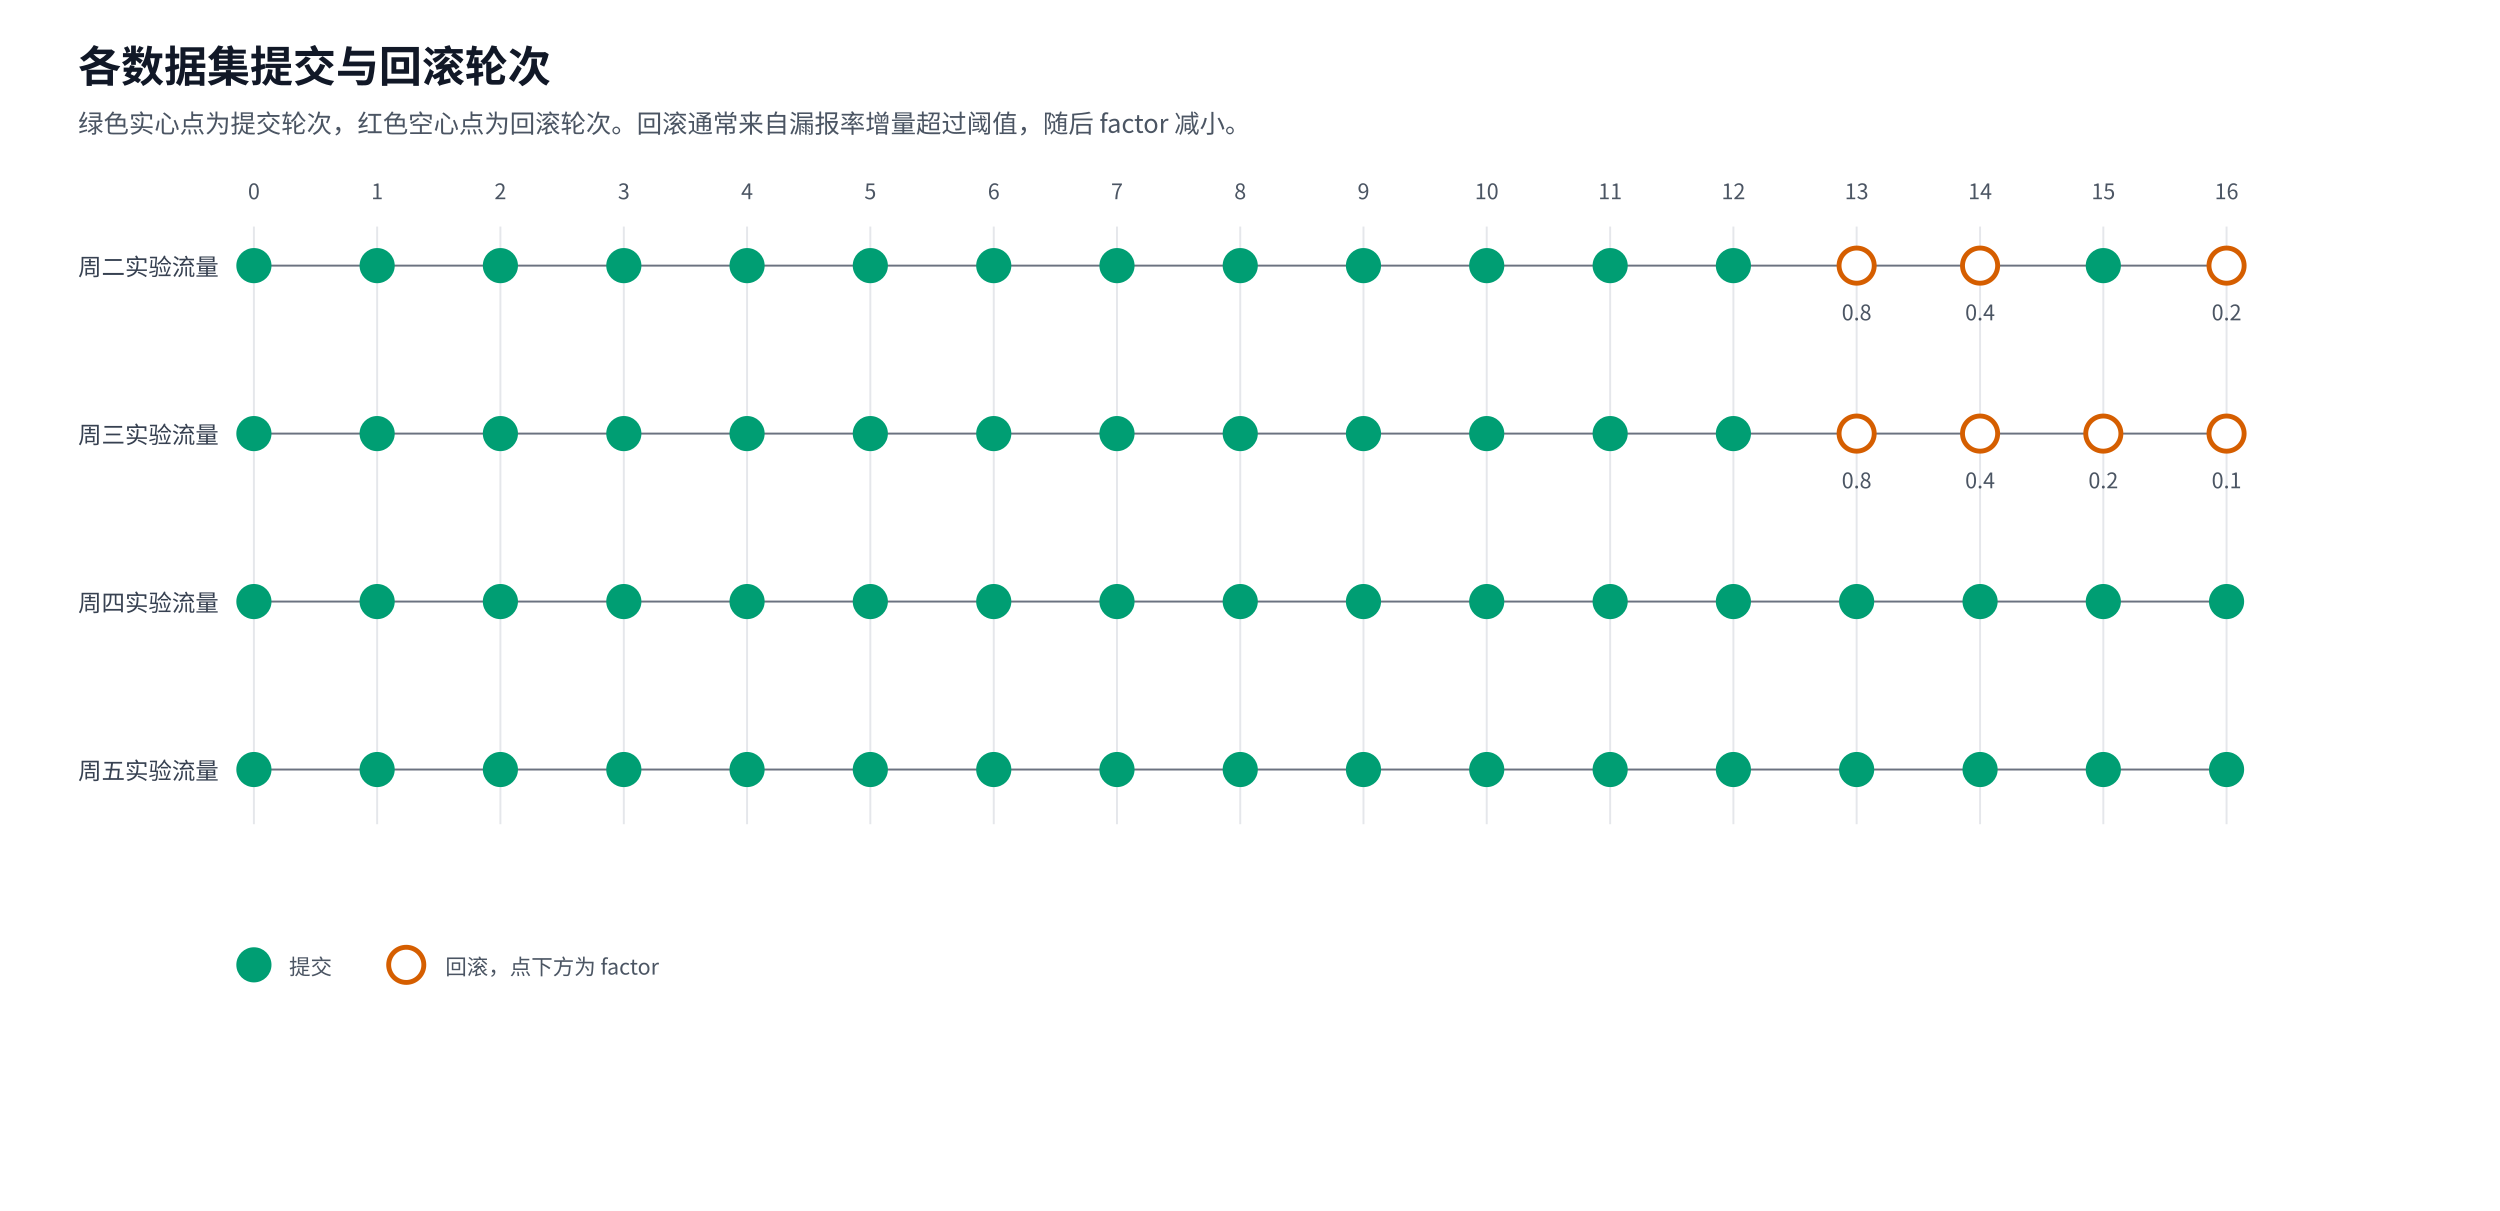
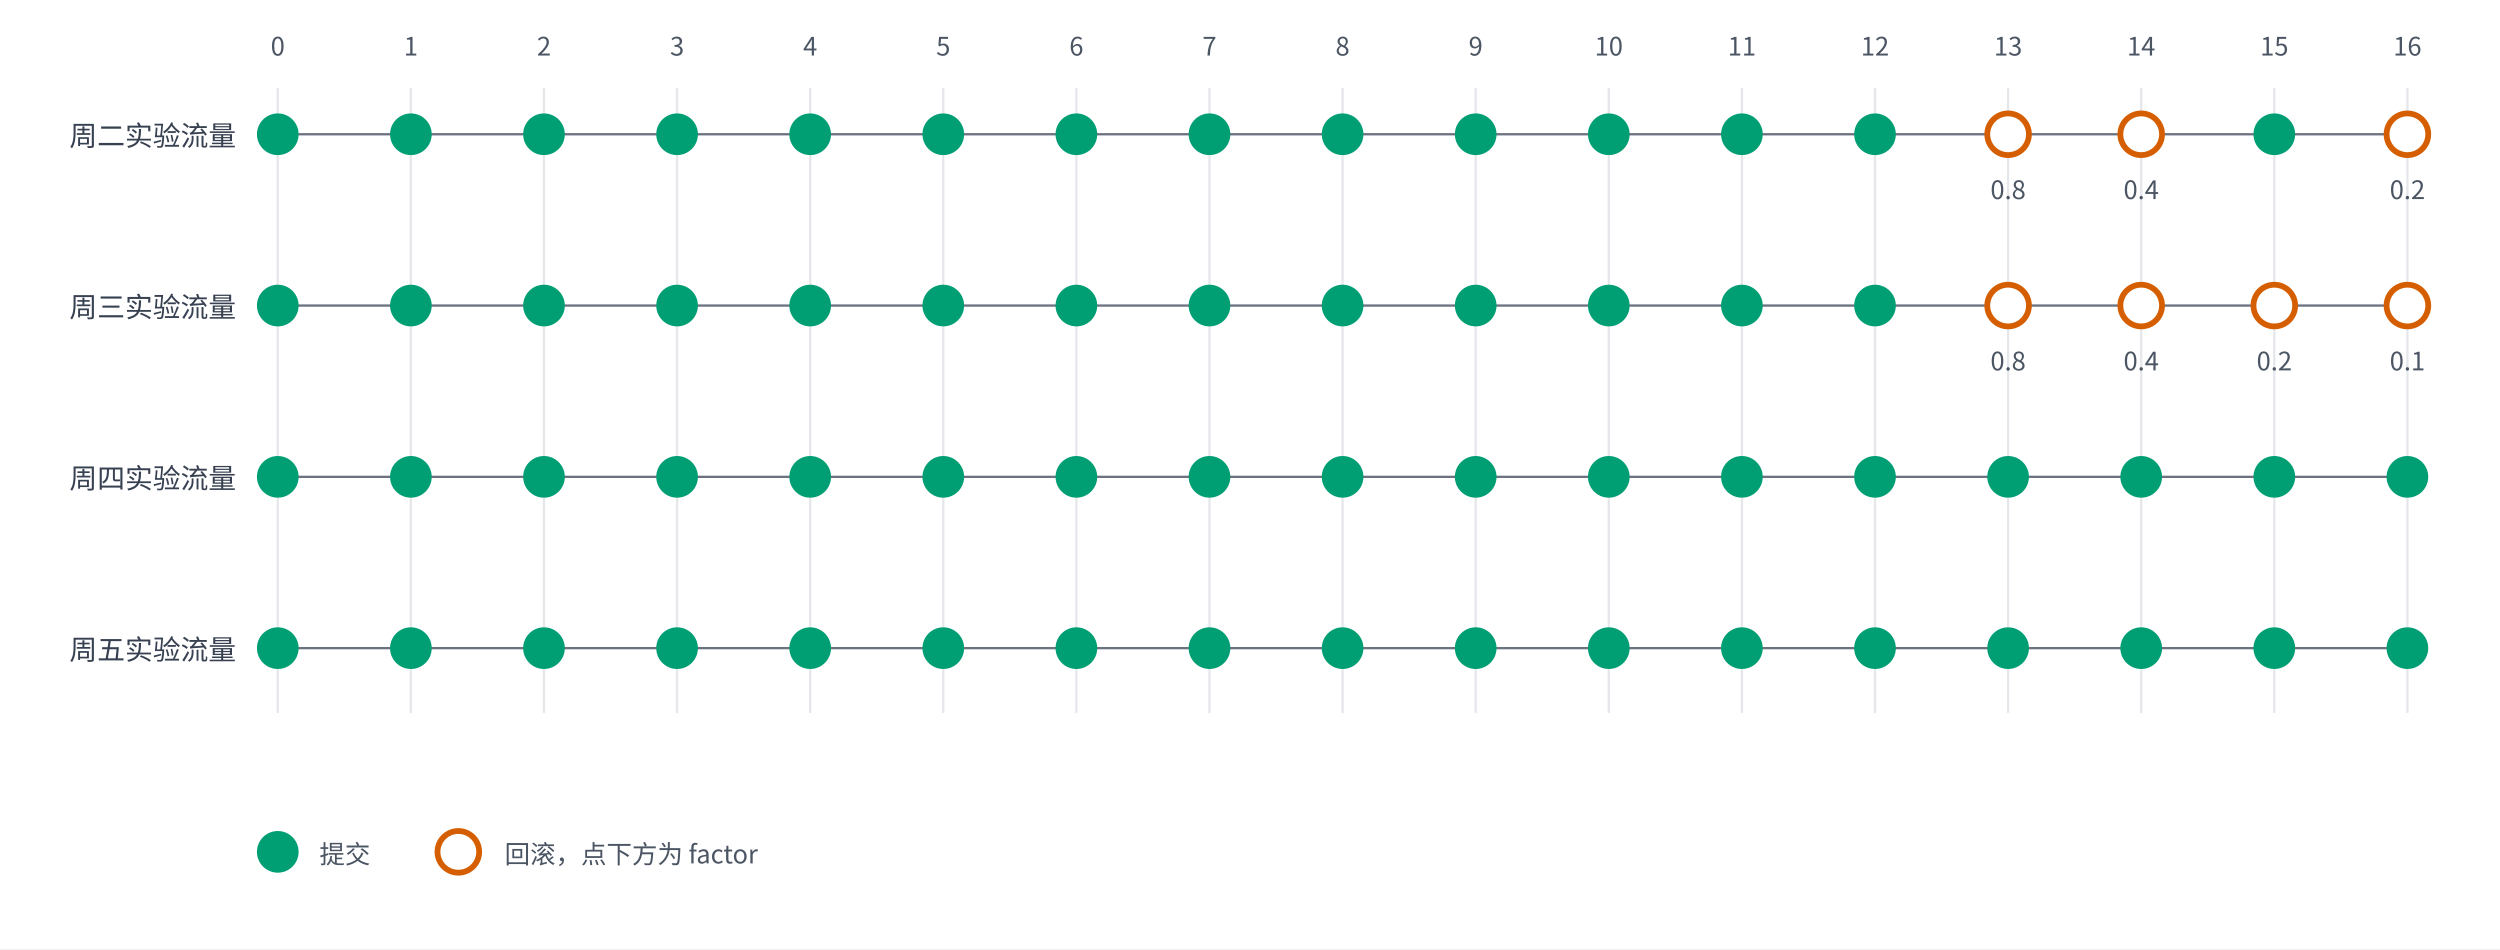
- <svg xmlns="http://www.w3.org/2000/svg" width="1280" height="620" viewBox="0 0 1280 620">
+ <svg xmlns="http://www.w3.org/2000/svg" width="1080" height="410" viewBox="0 0 1080 410">
  <defs>
    <style>
text { font-family: 'Noto Sans CJK SC', 'Source Han Sans SC', 'Microsoft YaHei', 'PingFang SC', 'SimHei', 'WenQuanYi Micro Hei', sans-serif; fill: #111827; }
- .title { font-size: 22px; font-weight: 700; }
- .subtitle { font-size: 13px; fill: #4b5563; }
.axis { stroke: #6b7280; stroke-width: 1; }
.grid { stroke: #e5e7eb; stroke-width: 1; }
.label { font-size: 12px; fill: #374151; }
.small { font-size: 11px; fill: #4b5563; }
.value { font-size: 12px; font-weight: 600; }
.panel-title { font-size: 15px; font-weight: 700; }
.note { font-size: 12px; fill: #4b5563; }
</style>
  </defs>
-   <rect x="0" y="0" width="1280" height="620" fill="#ffffff" />
-   <text class="title" x="40" y="42">各数据集提交与回滚轮次</text>
-   <text class="subtitle" x="40" y="68">绿色实心点为提交轮次，红色空心点为回滚轮次。回滚通常来自漏报率增量超过阈值，随后 factor 减小。</text>
-   <line class="grid" x1="130.0" y1="116" x2="130.0" y2="422" />
-   <text class="small" x="130.0" y="102" text-anchor="middle">0</text>
-   <line class="grid" x1="193.1" y1="116" x2="193.1" y2="422" />
-   <text class="small" x="193.1" y="102" text-anchor="middle">1</text>
-   <line class="grid" x1="256.2" y1="116" x2="256.2" y2="422" />
-   <text class="small" x="256.2" y="102" text-anchor="middle">2</text>
-   <line class="grid" x1="319.4" y1="116" x2="319.4" y2="422" />
-   <text class="small" x="319.4" y="102" text-anchor="middle">3</text>
-   <line class="grid" x1="382.5" y1="116" x2="382.5" y2="422" />
-   <text class="small" x="382.5" y="102" text-anchor="middle">4</text>
-   <line class="grid" x1="445.6" y1="116" x2="445.6" y2="422" />
-   <text class="small" x="445.6" y="102" text-anchor="middle">5</text>
-   <line class="grid" x1="508.8" y1="116" x2="508.8" y2="422" />
-   <text class="small" x="508.8" y="102" text-anchor="middle">6</text>
-   <line class="grid" x1="571.9" y1="116" x2="571.9" y2="422" />
-   <text class="small" x="571.9" y="102" text-anchor="middle">7</text>
-   <line class="grid" x1="635.0" y1="116" x2="635.0" y2="422" />
-   <text class="small" x="635.0" y="102" text-anchor="middle">8</text>
-   <line class="grid" x1="698.1" y1="116" x2="698.1" y2="422" />
-   <text class="small" x="698.1" y="102" text-anchor="middle">9</text>
-   <line class="grid" x1="761.2" y1="116" x2="761.2" y2="422" />
-   <text class="small" x="761.2" y="102" text-anchor="middle">10</text>
-   <line class="grid" x1="824.4" y1="116" x2="824.4" y2="422" />
-   <text class="small" x="824.4" y="102" text-anchor="middle">11</text>
-   <line class="grid" x1="887.5" y1="116" x2="887.5" y2="422" />
-   <text class="small" x="887.5" y="102" text-anchor="middle">12</text>
-   <line class="grid" x1="950.6" y1="116" x2="950.6" y2="422" />
-   <text class="small" x="950.6" y="102" text-anchor="middle">13</text>
-   <line class="grid" x1="1013.8" y1="116" x2="1013.8" y2="422" />
-   <text class="small" x="1013.8" y="102" text-anchor="middle">14</text>
-   <line class="grid" x1="1076.9" y1="116" x2="1076.9" y2="422" />
-   <text class="small" x="1076.9" y="102" text-anchor="middle">15</text>
-   <line class="grid" x1="1140.0" y1="116" x2="1140.0" y2="422" />
-   <text class="small" x="1140.0" y="102" text-anchor="middle">16</text>
-   <text class="label" x="112" y="141" text-anchor="end">周二实验流量</text>
-   <line class="axis" x1="130" y1="136" x2="1140" y2="136" />
-   <circle cx="130.0" cy="136.0" r="8" fill="#009e73" stroke="#009e73" stroke-width="2" />
-   <circle cx="193.1" cy="136.0" r="8" fill="#009e73" stroke="#009e73" stroke-width="2" />
-   <circle cx="256.2" cy="136.0" r="8" fill="#009e73" stroke="#009e73" stroke-width="2" />
-   <circle cx="319.4" cy="136.0" r="8" fill="#009e73" stroke="#009e73" stroke-width="2" />
-   <circle cx="382.5" cy="136.0" r="8" fill="#009e73" stroke="#009e73" stroke-width="2" />
-   <circle cx="445.6" cy="136.0" r="8" fill="#009e73" stroke="#009e73" stroke-width="2" />
-   <circle cx="508.8" cy="136.0" r="8" fill="#009e73" stroke="#009e73" stroke-width="2" />
-   <circle cx="571.9" cy="136.0" r="8" fill="#009e73" stroke="#009e73" stroke-width="2" />
-   <circle cx="635.0" cy="136.0" r="8" fill="#009e73" stroke="#009e73" stroke-width="2" />
-   <circle cx="698.1" cy="136.0" r="8" fill="#009e73" stroke="#009e73" stroke-width="2" />
-   <circle cx="761.2" cy="136.0" r="8" fill="#009e73" stroke="#009e73" stroke-width="2" />
-   <circle cx="824.4" cy="136.0" r="8" fill="#009e73" stroke="#009e73" stroke-width="2" />
-   <circle cx="887.5" cy="136.0" r="8" fill="#009e73" stroke="#009e73" stroke-width="2" />
-   <circle cx="950.6" cy="136.0" r="9" fill="#fff" stroke="#d55e00" stroke-width="2.5" />
-   <text class="small" x="950.6" y="164.0" text-anchor="middle">0.8</text>
-   <circle cx="1013.8" cy="136.0" r="9" fill="#fff" stroke="#d55e00" stroke-width="2.5" />
-   <text class="small" x="1013.8" y="164.0" text-anchor="middle">0.4</text>
-   <circle cx="1076.9" cy="136.0" r="8" fill="#009e73" stroke="#009e73" stroke-width="2" />
-   <circle cx="1140.0" cy="136.0" r="9" fill="#fff" stroke="#d55e00" stroke-width="2.5" />
-   <text class="small" x="1140.0" y="164.0" text-anchor="middle">0.2</text>
-   <text class="label" x="112" y="227" text-anchor="end">周三实验流量</text>
-   <line class="axis" x1="130" y1="222" x2="1140" y2="222" />
-   <circle cx="130.0" cy="222.0" r="8" fill="#009e73" stroke="#009e73" stroke-width="2" />
-   <circle cx="193.1" cy="222.0" r="8" fill="#009e73" stroke="#009e73" stroke-width="2" />
-   <circle cx="256.2" cy="222.0" r="8" fill="#009e73" stroke="#009e73" stroke-width="2" />
-   <circle cx="319.4" cy="222.0" r="8" fill="#009e73" stroke="#009e73" stroke-width="2" />
-   <circle cx="382.5" cy="222.0" r="8" fill="#009e73" stroke="#009e73" stroke-width="2" />
-   <circle cx="445.6" cy="222.0" r="8" fill="#009e73" stroke="#009e73" stroke-width="2" />
-   <circle cx="508.8" cy="222.0" r="8" fill="#009e73" stroke="#009e73" stroke-width="2" />
-   <circle cx="571.9" cy="222.0" r="8" fill="#009e73" stroke="#009e73" stroke-width="2" />
-   <circle cx="635.0" cy="222.0" r="8" fill="#009e73" stroke="#009e73" stroke-width="2" />
-   <circle cx="698.1" cy="222.0" r="8" fill="#009e73" stroke="#009e73" stroke-width="2" />
-   <circle cx="761.2" cy="222.0" r="8" fill="#009e73" stroke="#009e73" stroke-width="2" />
-   <circle cx="824.4" cy="222.0" r="8" fill="#009e73" stroke="#009e73" stroke-width="2" />
-   <circle cx="887.5" cy="222.0" r="8" fill="#009e73" stroke="#009e73" stroke-width="2" />
-   <circle cx="950.6" cy="222.0" r="9" fill="#fff" stroke="#d55e00" stroke-width="2.5" />
-   <text class="small" x="950.6" y="250.0" text-anchor="middle">0.8</text>
-   <circle cx="1013.8" cy="222.0" r="9" fill="#fff" stroke="#d55e00" stroke-width="2.5" />
-   <text class="small" x="1013.8" y="250.0" text-anchor="middle">0.4</text>
-   <circle cx="1076.9" cy="222.0" r="9" fill="#fff" stroke="#d55e00" stroke-width="2.5" />
-   <text class="small" x="1076.9" y="250.0" text-anchor="middle">0.2</text>
-   <circle cx="1140.0" cy="222.0" r="9" fill="#fff" stroke="#d55e00" stroke-width="2.5" />
-   <text class="small" x="1140.0" y="250.0" text-anchor="middle">0.1</text>
-   <text class="label" x="112" y="313" text-anchor="end">周四实验流量</text>
-   <line class="axis" x1="130" y1="308" x2="1140" y2="308" />
-   <circle cx="130.0" cy="308.0" r="8" fill="#009e73" stroke="#009e73" stroke-width="2" />
-   <circle cx="193.1" cy="308.0" r="8" fill="#009e73" stroke="#009e73" stroke-width="2" />
-   <circle cx="256.2" cy="308.0" r="8" fill="#009e73" stroke="#009e73" stroke-width="2" />
-   <circle cx="319.4" cy="308.0" r="8" fill="#009e73" stroke="#009e73" stroke-width="2" />
-   <circle cx="382.5" cy="308.0" r="8" fill="#009e73" stroke="#009e73" stroke-width="2" />
-   <circle cx="445.6" cy="308.0" r="8" fill="#009e73" stroke="#009e73" stroke-width="2" />
-   <circle cx="508.8" cy="308.0" r="8" fill="#009e73" stroke="#009e73" stroke-width="2" />
-   <circle cx="571.9" cy="308.0" r="8" fill="#009e73" stroke="#009e73" stroke-width="2" />
-   <circle cx="635.0" cy="308.0" r="8" fill="#009e73" stroke="#009e73" stroke-width="2" />
-   <circle cx="698.1" cy="308.0" r="8" fill="#009e73" stroke="#009e73" stroke-width="2" />
-   <circle cx="761.2" cy="308.0" r="8" fill="#009e73" stroke="#009e73" stroke-width="2" />
-   <circle cx="824.4" cy="308.0" r="8" fill="#009e73" stroke="#009e73" stroke-width="2" />
-   <circle cx="887.5" cy="308.0" r="8" fill="#009e73" stroke="#009e73" stroke-width="2" />
-   <circle cx="950.6" cy="308.0" r="8" fill="#009e73" stroke="#009e73" stroke-width="2" />
-   <circle cx="1013.8" cy="308.0" r="8" fill="#009e73" stroke="#009e73" stroke-width="2" />
-   <circle cx="1076.9" cy="308.0" r="8" fill="#009e73" stroke="#009e73" stroke-width="2" />
-   <circle cx="1140.0" cy="308.0" r="8" fill="#009e73" stroke="#009e73" stroke-width="2" />
-   <text class="label" x="112" y="399" text-anchor="end">周五实验流量</text>
-   <line class="axis" x1="130" y1="394" x2="1140" y2="394" />
-   <circle cx="130.0" cy="394.0" r="8" fill="#009e73" stroke="#009e73" stroke-width="2" />
-   <circle cx="193.1" cy="394.0" r="8" fill="#009e73" stroke="#009e73" stroke-width="2" />
-   <circle cx="256.2" cy="394.0" r="8" fill="#009e73" stroke="#009e73" stroke-width="2" />
-   <circle cx="319.4" cy="394.0" r="8" fill="#009e73" stroke="#009e73" stroke-width="2" />
-   <circle cx="382.5" cy="394.0" r="8" fill="#009e73" stroke="#009e73" stroke-width="2" />
-   <circle cx="445.6" cy="394.0" r="8" fill="#009e73" stroke="#009e73" stroke-width="2" />
-   <circle cx="508.8" cy="394.0" r="8" fill="#009e73" stroke="#009e73" stroke-width="2" />
-   <circle cx="571.9" cy="394.0" r="8" fill="#009e73" stroke="#009e73" stroke-width="2" />
-   <circle cx="635.0" cy="394.0" r="8" fill="#009e73" stroke="#009e73" stroke-width="2" />
-   <circle cx="698.1" cy="394.0" r="8" fill="#009e73" stroke="#009e73" stroke-width="2" />
-   <circle cx="761.2" cy="394.0" r="8" fill="#009e73" stroke="#009e73" stroke-width="2" />
-   <circle cx="824.4" cy="394.0" r="8" fill="#009e73" stroke="#009e73" stroke-width="2" />
-   <circle cx="887.5" cy="394.0" r="8" fill="#009e73" stroke="#009e73" stroke-width="2" />
-   <circle cx="950.6" cy="394.0" r="8" fill="#009e73" stroke="#009e73" stroke-width="2" />
-   <circle cx="1013.8" cy="394.0" r="8" fill="#009e73" stroke="#009e73" stroke-width="2" />
-   <circle cx="1076.9" cy="394.0" r="8" fill="#009e73" stroke="#009e73" stroke-width="2" />
-   <circle cx="1140.0" cy="394.0" r="8" fill="#009e73" stroke="#009e73" stroke-width="2" />
-   <circle cx="130" cy="494" r="8" fill="#009e73" stroke="#009e73" stroke-width="2" />
-   <text class="small" x="148" y="499">提交</text>
-   <circle cx="208" cy="494" r="9" fill="#fff" stroke="#d55e00" stroke-width="2.5" />
-   <text class="small" x="228" y="499">回滚，点下方为 factor</text>
+   <rect x="0" y="0" width="1080" height="410" fill="#ffffff" />
+   <line class="grid" x1="120.0" y1="38" x2="120.0" y2="308" />
+   <text class="small" x="120.0" y="24" text-anchor="middle">0</text>
+   <line class="grid" x1="177.5" y1="38" x2="177.5" y2="308" />
+   <text class="small" x="177.5" y="24" text-anchor="middle">1</text>
+   <line class="grid" x1="235.0" y1="38" x2="235.0" y2="308" />
+   <text class="small" x="235.0" y="24" text-anchor="middle">2</text>
+   <line class="grid" x1="292.5" y1="38" x2="292.5" y2="308" />
+   <text class="small" x="292.5" y="24" text-anchor="middle">3</text>
+   <line class="grid" x1="350.0" y1="38" x2="350.0" y2="308" />
+   <text class="small" x="350.0" y="24" text-anchor="middle">4</text>
+   <line class="grid" x1="407.5" y1="38" x2="407.5" y2="308" />
+   <text class="small" x="407.5" y="24" text-anchor="middle">5</text>
+   <line class="grid" x1="465.0" y1="38" x2="465.0" y2="308" />
+   <text class="small" x="465.0" y="24" text-anchor="middle">6</text>
+   <line class="grid" x1="522.5" y1="38" x2="522.5" y2="308" />
+   <text class="small" x="522.5" y="24" text-anchor="middle">7</text>
+   <line class="grid" x1="580.0" y1="38" x2="580.0" y2="308" />
+   <text class="small" x="580.0" y="24" text-anchor="middle">8</text>
+   <line class="grid" x1="637.5" y1="38" x2="637.5" y2="308" />
+   <text class="small" x="637.5" y="24" text-anchor="middle">9</text>
+   <line class="grid" x1="695.0" y1="38" x2="695.0" y2="308" />
+   <text class="small" x="695.0" y="24" text-anchor="middle">10</text>
+   <line class="grid" x1="752.5" y1="38" x2="752.5" y2="308" />
+   <text class="small" x="752.5" y="24" text-anchor="middle">11</text>
+   <line class="grid" x1="810.0" y1="38" x2="810.0" y2="308" />
+   <text class="small" x="810.0" y="24" text-anchor="middle">12</text>
+   <line class="grid" x1="867.5" y1="38" x2="867.5" y2="308" />
+   <text class="small" x="867.5" y="24" text-anchor="middle">13</text>
+   <line class="grid" x1="925.0" y1="38" x2="925.0" y2="308" />
+   <text class="small" x="925.0" y="24" text-anchor="middle">14</text>
+   <line class="grid" x1="982.5" y1="38" x2="982.5" y2="308" />
+   <text class="small" x="982.5" y="24" text-anchor="middle">15</text>
+   <line class="grid" x1="1040.0" y1="38" x2="1040.0" y2="308" />
+   <text class="small" x="1040.0" y="24" text-anchor="middle">16</text>
+   <text class="label" x="102" y="63" text-anchor="end">周二实验流量</text>
+   <line class="axis" x1="120" y1="58" x2="1040" y2="58" />
+   <circle cx="120.0" cy="58.0" r="8" fill="#009e73" stroke="#009e73" stroke-width="2" />
+   <circle cx="177.5" cy="58.0" r="8" fill="#009e73" stroke="#009e73" stroke-width="2" />
+   <circle cx="235.0" cy="58.0" r="8" fill="#009e73" stroke="#009e73" stroke-width="2" />
+   <circle cx="292.5" cy="58.0" r="8" fill="#009e73" stroke="#009e73" stroke-width="2" />
+   <circle cx="350.0" cy="58.0" r="8" fill="#009e73" stroke="#009e73" stroke-width="2" />
+   <circle cx="407.5" cy="58.0" r="8" fill="#009e73" stroke="#009e73" stroke-width="2" />
+   <circle cx="465.0" cy="58.0" r="8" fill="#009e73" stroke="#009e73" stroke-width="2" />
+   <circle cx="522.5" cy="58.0" r="8" fill="#009e73" stroke="#009e73" stroke-width="2" />
+   <circle cx="580.0" cy="58.0" r="8" fill="#009e73" stroke="#009e73" stroke-width="2" />
+   <circle cx="637.5" cy="58.0" r="8" fill="#009e73" stroke="#009e73" stroke-width="2" />
+   <circle cx="695.0" cy="58.0" r="8" fill="#009e73" stroke="#009e73" stroke-width="2" />
+   <circle cx="752.5" cy="58.0" r="8" fill="#009e73" stroke="#009e73" stroke-width="2" />
+   <circle cx="810.0" cy="58.0" r="8" fill="#009e73" stroke="#009e73" stroke-width="2" />
+   <circle cx="867.5" cy="58.0" r="9" fill="#fff" stroke="#d55e00" stroke-width="2.5" />
+   <text class="small" x="867.5" y="86.0" text-anchor="middle">0.8</text>
+   <circle cx="925.0" cy="58.0" r="9" fill="#fff" stroke="#d55e00" stroke-width="2.5" />
+   <text class="small" x="925.0" y="86.0" text-anchor="middle">0.4</text>
+   <circle cx="982.5" cy="58.0" r="8" fill="#009e73" stroke="#009e73" stroke-width="2" />
+   <circle cx="1040.0" cy="58.0" r="9" fill="#fff" stroke="#d55e00" stroke-width="2.5" />
+   <text class="small" x="1040.0" y="86.0" text-anchor="middle">0.2</text>
+   <text class="label" x="102" y="137" text-anchor="end">周三实验流量</text>
+   <line class="axis" x1="120" y1="132" x2="1040" y2="132" />
+   <circle cx="120.0" cy="132.0" r="8" fill="#009e73" stroke="#009e73" stroke-width="2" />
+   <circle cx="177.5" cy="132.0" r="8" fill="#009e73" stroke="#009e73" stroke-width="2" />
+   <circle cx="235.0" cy="132.0" r="8" fill="#009e73" stroke="#009e73" stroke-width="2" />
+   <circle cx="292.5" cy="132.0" r="8" fill="#009e73" stroke="#009e73" stroke-width="2" />
+   <circle cx="350.0" cy="132.0" r="8" fill="#009e73" stroke="#009e73" stroke-width="2" />
+   <circle cx="407.5" cy="132.0" r="8" fill="#009e73" stroke="#009e73" stroke-width="2" />
+   <circle cx="465.0" cy="132.0" r="8" fill="#009e73" stroke="#009e73" stroke-width="2" />
+   <circle cx="522.5" cy="132.0" r="8" fill="#009e73" stroke="#009e73" stroke-width="2" />
+   <circle cx="580.0" cy="132.0" r="8" fill="#009e73" stroke="#009e73" stroke-width="2" />
+   <circle cx="637.5" cy="132.0" r="8" fill="#009e73" stroke="#009e73" stroke-width="2" />
+   <circle cx="695.0" cy="132.0" r="8" fill="#009e73" stroke="#009e73" stroke-width="2" />
+   <circle cx="752.5" cy="132.0" r="8" fill="#009e73" stroke="#009e73" stroke-width="2" />
+   <circle cx="810.0" cy="132.0" r="8" fill="#009e73" stroke="#009e73" stroke-width="2" />
+   <circle cx="867.5" cy="132.0" r="9" fill="#fff" stroke="#d55e00" stroke-width="2.5" />
+   <text class="small" x="867.5" y="160.0" text-anchor="middle">0.8</text>
+   <circle cx="925.0" cy="132.0" r="9" fill="#fff" stroke="#d55e00" stroke-width="2.5" />
+   <text class="small" x="925.0" y="160.0" text-anchor="middle">0.4</text>
+   <circle cx="982.5" cy="132.0" r="9" fill="#fff" stroke="#d55e00" stroke-width="2.5" />
+   <text class="small" x="982.5" y="160.0" text-anchor="middle">0.2</text>
+   <circle cx="1040.0" cy="132.0" r="9" fill="#fff" stroke="#d55e00" stroke-width="2.5" />
+   <text class="small" x="1040.0" y="160.0" text-anchor="middle">0.1</text>
+   <text class="label" x="102" y="211" text-anchor="end">周四实验流量</text>
+   <line class="axis" x1="120" y1="206" x2="1040" y2="206" />
+   <circle cx="120.0" cy="206.0" r="8" fill="#009e73" stroke="#009e73" stroke-width="2" />
+   <circle cx="177.5" cy="206.0" r="8" fill="#009e73" stroke="#009e73" stroke-width="2" />
+   <circle cx="235.0" cy="206.0" r="8" fill="#009e73" stroke="#009e73" stroke-width="2" />
+   <circle cx="292.5" cy="206.0" r="8" fill="#009e73" stroke="#009e73" stroke-width="2" />
+   <circle cx="350.0" cy="206.0" r="8" fill="#009e73" stroke="#009e73" stroke-width="2" />
+   <circle cx="407.5" cy="206.0" r="8" fill="#009e73" stroke="#009e73" stroke-width="2" />
+   <circle cx="465.0" cy="206.0" r="8" fill="#009e73" stroke="#009e73" stroke-width="2" />
+   <circle cx="522.5" cy="206.0" r="8" fill="#009e73" stroke="#009e73" stroke-width="2" />
+   <circle cx="580.0" cy="206.0" r="8" fill="#009e73" stroke="#009e73" stroke-width="2" />
+   <circle cx="637.5" cy="206.0" r="8" fill="#009e73" stroke="#009e73" stroke-width="2" />
+   <circle cx="695.0" cy="206.0" r="8" fill="#009e73" stroke="#009e73" stroke-width="2" />
+   <circle cx="752.5" cy="206.0" r="8" fill="#009e73" stroke="#009e73" stroke-width="2" />
+   <circle cx="810.0" cy="206.0" r="8" fill="#009e73" stroke="#009e73" stroke-width="2" />
+   <circle cx="867.5" cy="206.0" r="8" fill="#009e73" stroke="#009e73" stroke-width="2" />
+   <circle cx="925.0" cy="206.0" r="8" fill="#009e73" stroke="#009e73" stroke-width="2" />
+   <circle cx="982.5" cy="206.0" r="8" fill="#009e73" stroke="#009e73" stroke-width="2" />
+   <circle cx="1040.0" cy="206.0" r="8" fill="#009e73" stroke="#009e73" stroke-width="2" />
+   <text class="label" x="102" y="285" text-anchor="end">周五实验流量</text>
+   <line class="axis" x1="120" y1="280" x2="1040" y2="280" />
+   <circle cx="120.0" cy="280.0" r="8" fill="#009e73" stroke="#009e73" stroke-width="2" />
+   <circle cx="177.5" cy="280.0" r="8" fill="#009e73" stroke="#009e73" stroke-width="2" />
+   <circle cx="235.0" cy="280.0" r="8" fill="#009e73" stroke="#009e73" stroke-width="2" />
+   <circle cx="292.5" cy="280.0" r="8" fill="#009e73" stroke="#009e73" stroke-width="2" />
+   <circle cx="350.0" cy="280.0" r="8" fill="#009e73" stroke="#009e73" stroke-width="2" />
+   <circle cx="407.5" cy="280.0" r="8" fill="#009e73" stroke="#009e73" stroke-width="2" />
+   <circle cx="465.0" cy="280.0" r="8" fill="#009e73" stroke="#009e73" stroke-width="2" />
+   <circle cx="522.5" cy="280.0" r="8" fill="#009e73" stroke="#009e73" stroke-width="2" />
+   <circle cx="580.0" cy="280.0" r="8" fill="#009e73" stroke="#009e73" stroke-width="2" />
+   <circle cx="637.5" cy="280.0" r="8" fill="#009e73" stroke="#009e73" stroke-width="2" />
+   <circle cx="695.0" cy="280.0" r="8" fill="#009e73" stroke="#009e73" stroke-width="2" />
+   <circle cx="752.5" cy="280.0" r="8" fill="#009e73" stroke="#009e73" stroke-width="2" />
+   <circle cx="810.0" cy="280.0" r="8" fill="#009e73" stroke="#009e73" stroke-width="2" />
+   <circle cx="867.5" cy="280.0" r="8" fill="#009e73" stroke="#009e73" stroke-width="2" />
+   <circle cx="925.0" cy="280.0" r="8" fill="#009e73" stroke="#009e73" stroke-width="2" />
+   <circle cx="982.5" cy="280.0" r="8" fill="#009e73" stroke="#009e73" stroke-width="2" />
+   <circle cx="1040.0" cy="280.0" r="8" fill="#009e73" stroke="#009e73" stroke-width="2" />
+   <circle cx="120" cy="368" r="8" fill="#009e73" stroke="#009e73" stroke-width="2" />
+   <text class="small" x="138" y="373">提交</text>
+   <circle cx="198" cy="368" r="9" fill="#fff" stroke="#d55e00" stroke-width="2.5" />
+   <text class="small" x="218" y="373">回滚，点下方为 factor</text>
</svg>
